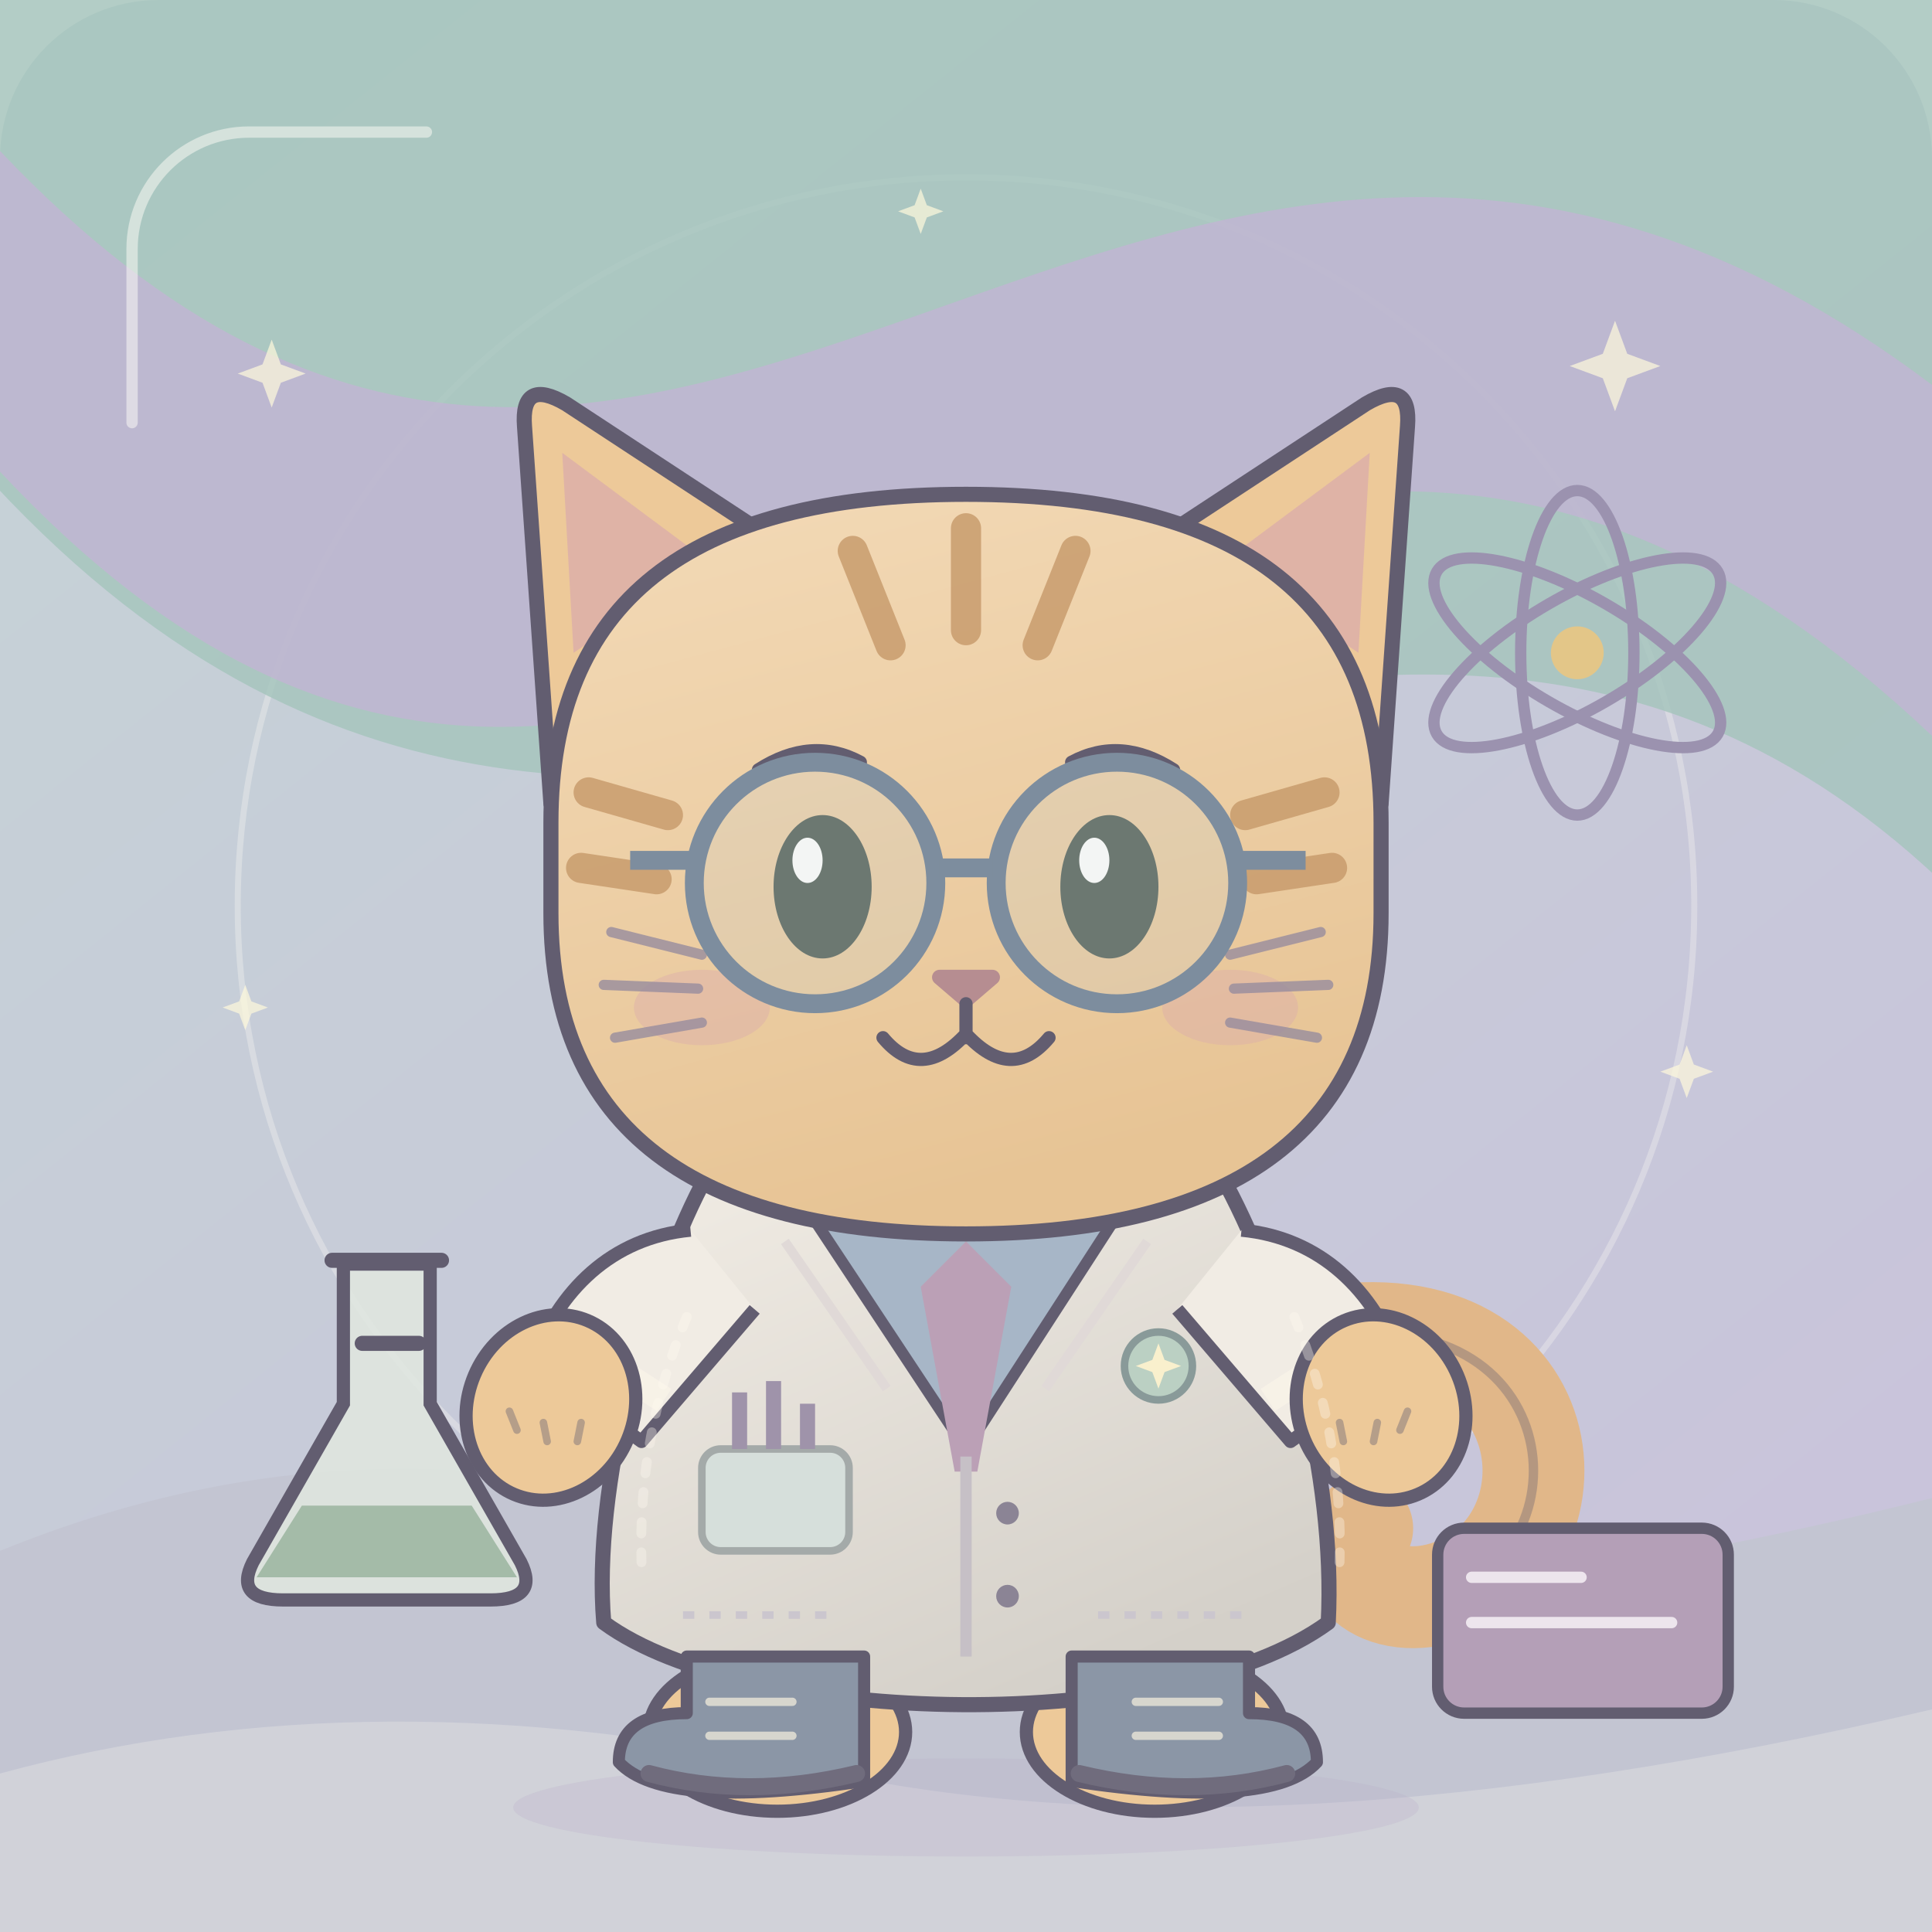
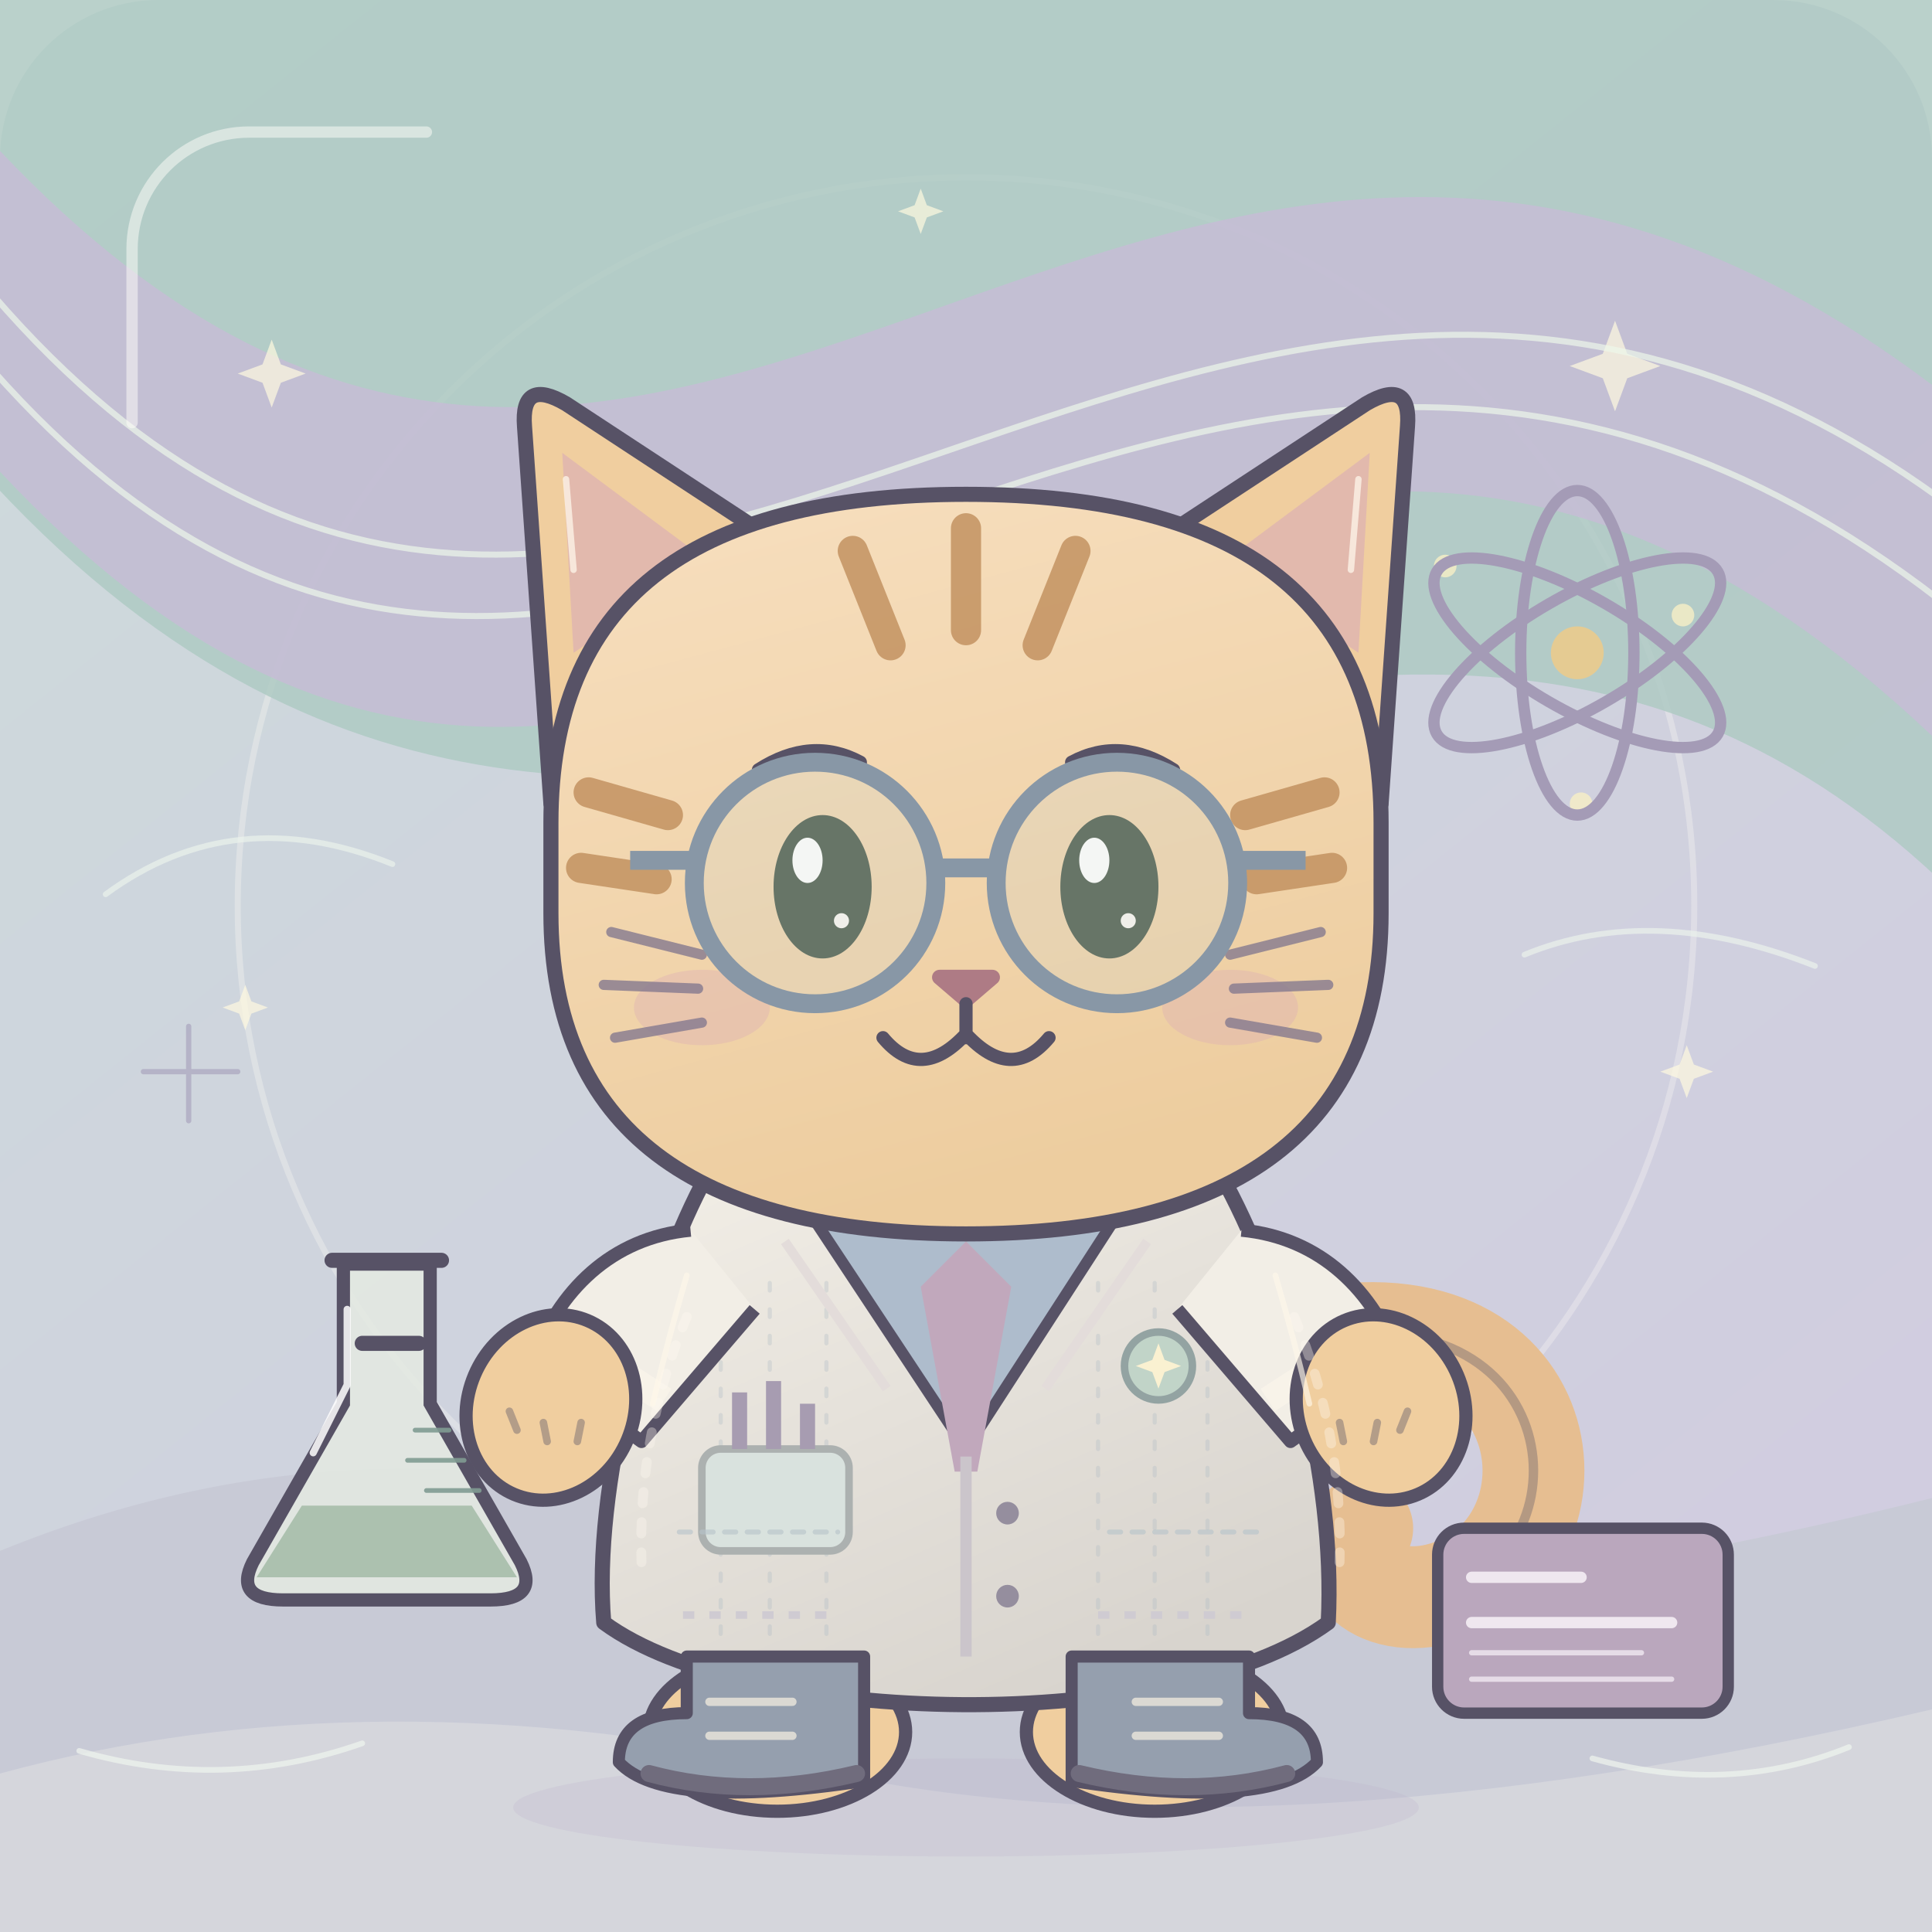
<svg xmlns="http://www.w3.org/2000/svg" width="512" height="512" viewBox="0 0 512 512" role="img" aria-labelledby="title">
  <defs>
    <linearGradient id="bg" x2=".8" y2="1">
-       <stop stop-color="#c5d4d6" />
-       <stop offset="1" stop-color="#c9c3db" />
+       <stop stop-color="#cddbdb" />
+       <stop offset="1" stop-color="#d1cce0" />
    </linearGradient>
    <linearGradient id="fur" x2=".3" y2="1">
-       <stop stop-color="#f3dab7" />
-       <stop offset="1" stop-color="#e7c495" />
+       <stop stop-color="#f7dfbf" />
+       <stop offset="1" stop-color="#edcd9f" />
    </linearGradient>
    <linearGradient id="shine" x2="1" y2="1">
      <stop stop-color="#fff" stop-opacity=".7" />
      <stop offset="1" stop-color="#fff" stop-opacity="0" />
    </linearGradient>
  </defs>
  <rect width="512" height="512" rx="42" fill="url(#bg)" />
  <circle cx="256" cy="240" r="193" fill="none" stroke="#fffdf6" stroke-width="1.6" opacity=".3" />
-   <path d="M-10 0h532v241C355 70 172 329-10 119Z" fill="#a4c4bc" opacity=".8" />
-   <path d="M0 40c180 190 302-96 512 62v93C307 1 186 324 0 125Z" fill="#c5b2d5" opacity=".7" />
-   <path d="M72 90l2.43 6.57 6.57 2.43-6.57 2.43-2.43 6.57-2.43-6.57-6.57-2.43 6.57-2.43Z" fill="#fff9dc" opacity="0.7" />
-   <path d="M428 85l3.24 8.76 8.76 3.24-8.76 3.24-3.24 8.76-3.24-8.76-8.76-3.24 8.76-3.24Z" fill="#fff9dc" opacity="0.7" />
-   <path d="M65 261l1.62 4.38 4.38 1.62-4.38 1.62-1.62 4.38-1.62-4.38-4.38-1.62 4.38-1.62Z" fill="#fff9dc" opacity="0.7" />
-   <path d="M447 277l1.89 5.11 5.11 1.89-5.11 1.89-1.89 5.11-1.89-5.11-5.11-1.89 5.11-1.89Z" fill="#fff9dc" opacity="0.7" />
-   <path d="M66 429l2.7 7.3 7.3 2.7-7.3 2.7-2.7 7.3-2.7-7.3-7.3-2.7 7.3-2.7Z" fill="#fff9dc" opacity="0.7" />
-   <path d="M442 437l2.16 5.84 5.84 2.16-5.84 2.16-2.16 5.84-2.16-5.84-5.84-2.16 5.84-2.16Z" fill="#fff9dc" opacity="0.7" />
-   <path d="M244 50l1.62 4.38 4.38 1.62-4.38 1.62-1.62 4.38-1.62-4.38-4.38-1.62 4.38-1.62Z" fill="#fff9dc" opacity="0.7" />
-   <path d="M0 411Q103 369 207 408T512 397V512H0Z" fill="#c3c5d2" />
+   <path d="M-10 0h532v241C355 70 172 329-10 119Z" fill="#acc9c2" opacity=".8" />
+   <path d="M0 40c180 190 302-96 512 62v93C307 1 186 324 0 125Z" fill="#cab9d9" opacity=".7" />
+   <path d="M72 90l2.43 6.57 6.57 2.43-6.57 2.43-2.43 6.57-2.43-6.57-6.57-2.43 6.57-2.43Z" fill="#fffadf" opacity="0.7" />
+   <path d="M428 85l3.24 8.76 8.76 3.24-8.76 3.24-3.24 8.76-3.24-8.76-8.76-3.24 8.76-3.24Z" fill="#fffadf" opacity="0.7" />
+   <path d="M65 261l1.62 4.38 4.38 1.62-4.38 1.62-1.62 4.38-1.62-4.38-4.38-1.62 4.38-1.62Z" fill="#fffadf" opacity="0.7" />
+   <path d="M447 277l1.89 5.11 5.11 1.89-5.11 1.89-1.89 5.11-1.89-5.11-5.11-1.89 5.11-1.89Z" fill="#fffadf" opacity="0.7" />
+   <path d="M66 429l2.7 7.3 7.3 2.7-7.3 2.7-2.7 7.3-2.7-7.3-7.3-2.7 7.3-2.7Z" fill="#fffadf" opacity="0.7" />
+   <path d="M442 437l2.16 5.84 5.84 2.16-5.84 2.16-2.16 5.84-2.16-5.84-5.84-2.16 5.84-2.16Z" fill="#fffadf" opacity="0.7" />
+   <path d="M244 50l1.62 4.38 4.38 1.62-4.38 1.62-1.62 4.38-1.62-4.38-4.38-1.62 4.38-1.62Z" fill="#fffadf" opacity="0.7" />
+   <path d="M0 411Q103 369 207 408T512 397V512H0Z" fill="#c8cad6" />
  <path d="M0 470Q99 443 216 469T512 453V512H0Z" fill="#fffdf4" opacity=".23" />
-   <ellipse cx="256" cy="479" rx="120" ry="13" fill="#b6abc7" opacity=".25" />
+   <g>
+     <path d="M-2 78c165 191 316-91 516 54M-2 98c164 185 309-99 516 61" fill="none" stroke="#eef8ea" stroke-width="1.6" opacity="0.68" stroke-linecap="round" stroke-linejoin="round" />
+     <path d="M28 237q34-25 76-8m300 24q34-14 77 3" fill="none" stroke="#ecf4ed" stroke-width="1.5" opacity="0.65" stroke-linecap="round" stroke-linejoin="round" />
+     <path d="M21 464q38 11 75-2m326 4q36 10 68-3" fill="none" stroke="#eff5ee" stroke-width="1.5" opacity="0.7" stroke-linecap="round" stroke-linejoin="round" />
+     <circle cx="383" cy="150" r="3" fill="#f8efc5" opacity="0.8" />
+     <circle cx="446" cy="163" r="3" fill="#f8efc5" opacity="0.8" />
+     <circle cx="419" cy="213" r="3" fill="#f8efc5" opacity="0.8" />
+     <path d="M38 284h25m-13-12v25" fill="none" stroke="#a098b5" stroke-width="1.4" opacity="0.56" stroke-linecap="round" stroke-linejoin="round" />
+   </g>
+   <ellipse cx="256" cy="479" rx="120" ry="13" fill="#bcb2cc" opacity=".25" />
  <defs>
    <linearGradient id="coat" x2=".6" y2="1">
-       <stop stop-color="#f1ece4" />
-       <stop offset="1" stop-color="#d4d0c9" />
+       <stop stop-color="#f2eee6" />
+       <stop offset="1" stop-color="#d8d4ce" />
    </linearGradient>
  </defs>
-   <path d="M332 359c78-26 91 44 56 61-19 9-35-2-27-15" fill="none" stroke="#e1b789" stroke-width="27" stroke-linecap="round" />
-   <path d="M332 359c78-26 91 44 56 61" fill="none" stroke="#625d70" stroke-width="2.5" stroke-linecap="round" opacity=".35" />
-   <ellipse cx="206" cy="459" rx="34" ry="21" fill="#edc999" stroke="#625d70" stroke-width="3.5" />
-   <ellipse cx="306" cy="459" rx="34" ry="21" fill="#edc999" stroke="#625d70" stroke-width="3.5" />
-   <path d="M186 314c-15 29-29 80-26 116 38 28 151 30 192 0 2-39-11-86-27-116Z" fill="url(#coat)" stroke="#625d70" stroke-width="4" stroke-linejoin="round" />
-   <path d="M183 326c-21 2-35 16-42 35l29 21 30-35m129-21c21 2 35 16 42 35l-29 21-30-35" fill="#f1ece4" stroke="#625d70" stroke-width="3.5" stroke-linejoin="round" />
-   <path d="m145 351 31 20m160 0 31-20" stroke="#fff8ec" stroke-width="7" opacity=".45" />
-   <ellipse cx="146" cy="373" rx="22" ry="25" transform="rotate(23 146 373)" fill="#edc999" stroke="#625d70" stroke-width="3.5" />
-   <ellipse cx="366" cy="373" rx="22" ry="25" transform="rotate(-23 366 373)" fill="#edc999" stroke="#625d70" stroke-width="3.5" />
-   <path d="m135 374 2 5m7-2 1 5m9-5-1 5m202-5 1 5m9-5-1 5m9-8-2 5M193 460h24m79 0h23" stroke="#625d70" stroke-width="2" opacity=".4" stroke-linecap="round" />
+   <path d="M332 359c78-26 91 44 56 61-19 9-35-2-27-15" fill="none" stroke="#e6be91" stroke-width="27" stroke-linecap="round" />
+   <path d="M332 359c78-26 91 44 56 61" fill="none" stroke="#575266" stroke-width="2.5" stroke-linecap="round" opacity=".35" />
+   <ellipse cx="206" cy="459" rx="34" ry="21" fill="#f0ce9f" stroke="#575266" stroke-width="3.5" />
+   <ellipse cx="306" cy="459" rx="34" ry="21" fill="#f0ce9f" stroke="#575266" stroke-width="3.5" />
+   <path d="M186 314c-15 29-29 80-26 116 38 28 151 30 192 0 2-39-11-86-27-116Z" fill="url(#coat)" stroke="#575266" stroke-width="4" stroke-linejoin="round" />
+   <defs>
+     <clipPath id="fabric-panel">
+       <path d="M186 314c-15 29-29 80-26 116 38 28 151 30 192 0 2-39-11-86-27-116Z" />
+     </clipPath>
+   </defs>
+   <g clip-path="url(#fabric-panel)">
+     <path d="M191 340v94" fill="none" stroke="#b1bbc3" stroke-width="1.1" opacity="0.34" stroke-linecap="round" stroke-linejoin="round" stroke-dasharray="2 5" />
+     <path d="M204 340v94" fill="none" stroke="#b1bbc3" stroke-width="1.1" opacity="0.34" stroke-linecap="round" stroke-linejoin="round" stroke-dasharray="2 5" />
+     <path d="M219 340v94" fill="none" stroke="#b1bbc3" stroke-width="1.1" opacity="0.34" stroke-linecap="round" stroke-linejoin="round" stroke-dasharray="2 5" />
+     <path d="M291 340v94" fill="none" stroke="#b1bbc3" stroke-width="1.1" opacity="0.34" stroke-linecap="round" stroke-linejoin="round" stroke-dasharray="2 5" />
+     <path d="M306 340v94" fill="none" stroke="#b1bbc3" stroke-width="1.1" opacity="0.34" stroke-linecap="round" stroke-linejoin="round" stroke-dasharray="2 5" />
+     <path d="M320 340v94" fill="none" stroke="#b1bbc3" stroke-width="1.1" opacity="0.34" stroke-linecap="round" stroke-linejoin="round" stroke-dasharray="2 5" />
+   </g>
+   <path d="M183 326c-21 2-35 16-42 35l29 21 30-35m129-21c21 2 35 16 42 35l-29 21-30-35" fill="#f2eee6" stroke="#575266" stroke-width="3.5" stroke-linejoin="round" />
+   <path d="m145 351 31 20m160 0 31-20" stroke="#fff9ee" stroke-width="7" opacity=".45" />
+   <ellipse cx="146" cy="373" rx="22" ry="25" transform="rotate(23 146 373)" fill="#f0ce9f" stroke="#575266" stroke-width="3.5" />
+   <ellipse cx="366" cy="373" rx="22" ry="25" transform="rotate(-23 366 373)" fill="#f0ce9f" stroke="#575266" stroke-width="3.5" />
+   <path d="m135 374 2 5m7-2 1 5m9-5-1 5m202-5 1 5m9-5-1 5m9-8-2 5M193 460h24m79 0h23" stroke="#575266" stroke-width="2" opacity=".4" stroke-linecap="round" />
  <path d="M182 349q-13 31-12 65m173-65q13 31 12 65" fill="none" stroke="#fffaf0" stroke-width="2.6" opacity=".35" stroke-dasharray="3 5" stroke-linecap="round" />
-   <path d="m211 316 45 68 44-68" fill="#a7b6c7" stroke="#625d70" stroke-width="3" />
-   <path d="m244 341 12-12 12 12-9 49h-6Z" fill="#bba0b6" />
-   <path d="M256 386v53" stroke="#c6c0c6" stroke-width="3" />
-   <circle cx="267" cy="401" r="3" fill="#8b8495" />
-   <circle cx="267" cy="423" r="3" fill="#8b8495" />
-   <rect x="186" y="384" width="39" height="27" rx="5" fill="#d6dfdb" stroke="#a4aaa9" stroke-width="2" />
-   <path d="M196 384v-15m9 15v-18m9 18v-12" stroke="#9f93aa" stroke-width="4" />
-   <path d="M146 213 139 113q-1-13 11-6l64 42Z" fill="#edc999" stroke="#625d70" stroke-width="4" stroke-linejoin="round" />
-   <path d="m298 149 64-42q12-7 11 6l-7 100Z" fill="#edc999" stroke="#625d70" stroke-width="4" stroke-linejoin="round" />
-   <path d="m152 173-3-53 39 29Z" fill="#d9a9ac" opacity=".68" />
-   <path d="m324 149 39-29-3 53Z" fill="#d9a9ac" opacity=".68" />
-   <path d="M146 218c0-58 36-87 110-87s110 29 110 87v24c0 57-38 85-110 85s-110-28-110-85Z" fill="url(#fur)" stroke="#625d70" stroke-width="4" />
-   <path d="m226 146 10 25m20-31v27m29-21-10 25m-119 39 21 6m-23 14 20 3m177-23-21 6m23 14-20 3" fill="none" stroke="#c69869" stroke-width="8" stroke-linecap="round" opacity=".8" />
-   <path d="M201 204q14-9 27-2m56 0q13-7 27 2" fill="none" stroke="#625d70" stroke-width="3.5" stroke-linecap="round" />
-   <ellipse cx="218" cy="235" rx="13" ry="19" fill="#5d665c" />
-   <ellipse cx="294" cy="235" rx="13" ry="19" fill="#5d665c" />
+   <path d="m211 316 45 68 44-68" fill="#aebccc" stroke="#575266" stroke-width="3" />
+   <path d="m244 341 12-12 12 12-9 49h-6Z" fill="#c1a8bc" />
+   <path d="M256 386v53" stroke="#cbc5cb" stroke-width="3" />
+   <circle cx="267" cy="401" r="3" fill="#958e9e" />
+   <circle cx="267" cy="423" r="3" fill="#958e9e" />
+   <rect x="186" y="384" width="39" height="27" rx="5" fill="#d9e2de" stroke="#acb1b0" stroke-width="2" />
+   <path d="M196 384v-15m9 15v-18m9 18v-12" stroke="#a79cb1" stroke-width="4" />
+   <path d="M146 213 139 113q-1-13 11-6l64 42Z" fill="#f0ce9f" stroke="#575266" stroke-width="4" stroke-linejoin="round" />
+   <path d="m298 149 64-42q12-7 11 6l-7 100Z" fill="#f0ce9f" stroke="#575266" stroke-width="4" stroke-linejoin="round" />
+   <path d="m152 173-3-53 39 29Z" fill="#dcb0b3" opacity=".68" />
+   <path d="m324 149 39-29-3 53Z" fill="#dcb0b3" opacity=".68" />
+   <path d="M146 218c0-58 36-87 110-87s110 29 110 87v24c0 57-38 85-110 85s-110-28-110-85Z" fill="url(#fur)" stroke="#575266" stroke-width="4" />
+   <path d="m226 146 10 25m20-31v27m29-21-10 25m-119 39 21 6m-23 14 20 3m177-23-21 6m23 14-20 3" fill="none" stroke="#bf8d5b" stroke-width="8" stroke-linecap="round" opacity=".8" />
+   <path d="M201 204q14-9 27-2m56 0q13-7 27 2" fill="none" stroke="#575266" stroke-width="3.5" stroke-linecap="round" />
+   <ellipse cx="218" cy="235" rx="13" ry="19" fill="#56614f" />
+   <ellipse cx="294" cy="235" rx="13" ry="19" fill="#56614f" />
  <ellipse cx="214" cy="228" rx="4" ry="6" fill="#fffdf9" />
  <ellipse cx="290" cy="228" rx="4" ry="6" fill="#fffdf9" />
-   <ellipse cx="186" cy="267" rx="18" ry="10" fill="#d9a9ac" opacity=".4" />
-   <ellipse cx="326" cy="267" rx="18" ry="10" fill="#d9a9ac" opacity=".4" />
-   <path d="m249 259 7 6 7-6Z" fill="#b68d91" stroke="#b68d91" stroke-width="4" stroke-linejoin="round" />
-   <path d="M256 266v9m0-1q-12 13-22 1m22-1q12 13 22 1" fill="none" stroke="#625d70" stroke-width="3.5" stroke-linecap="round" />
-   <path d="m162 247 24 6m-26 8 25 1m-22 13 23-4m164-24-24 6m26 8-25 1m22 13-23-4" stroke="#978c9e" stroke-width="2.7" stroke-linecap="round" opacity=".8" />
-   <g fill="#b8d1d9" fill-opacity=".17" stroke="#7d8d9e" stroke-width="5">
+   <ellipse cx="186" cy="267" rx="18" ry="10" fill="#dcb0b3" opacity=".4" />
+   <ellipse cx="326" cy="267" rx="18" ry="10" fill="#dcb0b3" opacity=".4" />
+   <path d="m249 259 7 6 7-6Z" fill="#ae7b85" stroke="#ae7b85" stroke-width="4" stroke-linejoin="round" />
+   <path d="M256 266v9m0-1q-12 13-22 1m22-1q12 13 22 1" fill="none" stroke="#575266" stroke-width="3.5" stroke-linecap="round" />
+   <path d="m162 247 24 6m-26 8 25 1m-22 13 23-4m164-24-24 6m26 8-25 1m22 13-23-4" stroke="#85798e" stroke-width="2.7" stroke-linecap="round" opacity=".8" />
+   <g fill="#bed5dc" fill-opacity=".17" stroke="#8897a6" stroke-width="5">
    <circle cx="216" cy="234" r="32" />
    <circle cx="296" cy="234" r="32" />
    <path d="M249 230h14m-79-2h-17m162 0h17" fill="none" />
  </g>
-   <path d="M91 335v37l-24 42q-5 10 8 10h55q13 0 8-10l-24-42v-37Z" fill="#e1e8df" fill-opacity=".85" stroke="#625d70" stroke-width="3.5" />
-   <path d="M80 399h45l12 19H68Z" fill="#a4bba8" />
-   <path d="M88 334h29m-21 22h15" stroke="#625d70" stroke-width="4" stroke-linecap="round" />
-   <g transform="translate(418 173)" fill="none" stroke="#9b92af" stroke-width="3">
+   <path d="M91 335v37l-24 42q-5 10 8 10h55q13 0 8-10l-24-42v-37Z" fill="#e4eae2" fill-opacity=".85" stroke="#575266" stroke-width="3.5" />
+   <path d="M80 399h45l12 19H68Z" fill="#acc1af" />
+   <path d="M88 334h29m-21 22h15" stroke="#575266" stroke-width="4" stroke-linecap="round" />
+   <g transform="translate(418 173)" fill="none" stroke="#a49bb6" stroke-width="3">
    <ellipse rx="43" ry="15" transform="rotate(30)" />
    <ellipse rx="43" ry="15" transform="rotate(90)" />
    <ellipse rx="43" ry="15" transform="rotate(150)" />
-     <circle r="7" fill="#e3c688" stroke="none" />
+     <circle r="7" fill="#e5cb92" stroke="none" />
  </g>
-   <rect x="381" y="405" width="77" height="49" rx="7" fill="#b49fb7" stroke="#625d70" stroke-width="3" />
-   <path d="M390 418h29m-29 12h53" stroke="#ede5ed" stroke-width="3" stroke-linecap="round" />
-   <path d="M182 439v15q-18 0-18 13 12 13 65 5v-33Zm102 0v33q53 8 65-5 0-13-18-13v-15Z" fill="#8b96a6" stroke="#625d70" stroke-width="3.2" stroke-linejoin="round" />
+   <rect x="381" y="405" width="77" height="49" rx="7" fill="#baa7bd" stroke="#575266" stroke-width="3" />
+   <path d="M390 418h29m-29 12h53" stroke="#efe7ef" stroke-width="3" stroke-linecap="round" />
+   <path d="M182 439v15q-18 0-18 13 12 13 65 5v-33Zm102 0v33q53 8 65-5 0-13-18-13v-15Z" fill="#959fae" stroke="#575266" stroke-width="3.2" stroke-linejoin="round" />
  <path d="M172 470q26 7 55 0m59 0q29 7 55 0" fill="none" stroke="#706c7d" stroke-width="4.5" stroke-linecap="round" />
-   <path d="M188 451h22m-22 9h22m91-9h22m-22 9h22" stroke="#f8f1df" stroke-width="2.2" opacity=".7" stroke-linecap="round" />
-   <path d="m208 329 27 39m69-39-27 39" fill="none" stroke="#e0d9d7" stroke-width="2.5" />
-   <circle cx="307" cy="362" r="9" fill="#bbd0c3" stroke="#899a99" stroke-width="2" />
-   <path d="M307 356l1.62 4.38 4.38 1.62-4.38 1.62-1.62 4.38-1.62-4.38-4.38-1.62 4.38-1.62Z" fill="#f9f0cd" opacity="1" />
-   <path d="M181 428h40m70 0h40" stroke="#cbc6ce" stroke-width="2" stroke-dasharray="3 4" />
-   <path d="M35 112V66a31 31 0 0 1 31-31h47" fill="none" stroke="#fffdf7" stroke-width="3" opacity=".5" stroke-linecap="round" />
+   <path d="M188 451h22m-22 9h22m91-9h22m-22 9h22" stroke="#f9f2e2" stroke-width="2.2" opacity=".7" stroke-linecap="round" />
+   <path d="m208 329 27 39m69-39-27 39" fill="none" stroke="#e3dcda" stroke-width="2.5" />
+   <circle cx="307" cy="362" r="9" fill="#c1d4c8" stroke="#93a3a2" stroke-width="2" />
+   <path d="M307 356l1.62 4.38 4.38 1.62-4.38 1.62-1.62 4.38-1.62-4.38-4.38-1.62 4.38-1.62Z" fill="#faf1d1" opacity="1" />
+   <path d="M181 428h40m70 0h40" stroke="#cfcbd2" stroke-width="2" stroke-dasharray="3 4" />
+   <g>
+     <path d="m150 127 2 24m208-24-2 24" fill="none" stroke="#fff8ed" stroke-width="1.7" opacity="0.72" stroke-linecap="round" stroke-linejoin="round" />
+     <circle cx="223" cy="244" r="2" fill="#fffdf8" opacity="0.9" />
+     <circle cx="299" cy="244" r="2" fill="#fffdf8" opacity="0.9" />
+     <path d="M182 338q-5 17-9 34m165-34q5 17 9 34" fill="none" stroke="#fff8ea" stroke-width="1.5" opacity="0.65" stroke-linecap="round" stroke-linejoin="round" />
+   </g>
+   <g>
+     <path d="M92 347v20l-9 18" fill="none" stroke="#ffffff" stroke-width="1.9" opacity="0.85" stroke-linecap="round" stroke-linejoin="round" />
+     <path d="M110 379h9m-11 8h15m-10 8h14" fill="none" stroke="#809b92" stroke-width="1.25" opacity="0.9" stroke-linecap="round" stroke-linejoin="round" />
+     <path d="M390 438h45m-45 7h53" fill="none" stroke="#ede5ee" stroke-width="1.4" opacity="0.85" stroke-linecap="round" stroke-linejoin="round" />
+     <path d="M180 406h42m72 0h40" fill="none" stroke="#b6c3c9" stroke-width="1.3" opacity="0.62" stroke-linecap="round" stroke-linejoin="round" stroke-dasharray="3 3" />
+   </g>
+   <path d="M35 112V66a31 31 0 0 1 31-31h47" fill="none" stroke="#fffefa" stroke-width="3" opacity=".5" stroke-linecap="round" />
</svg>
